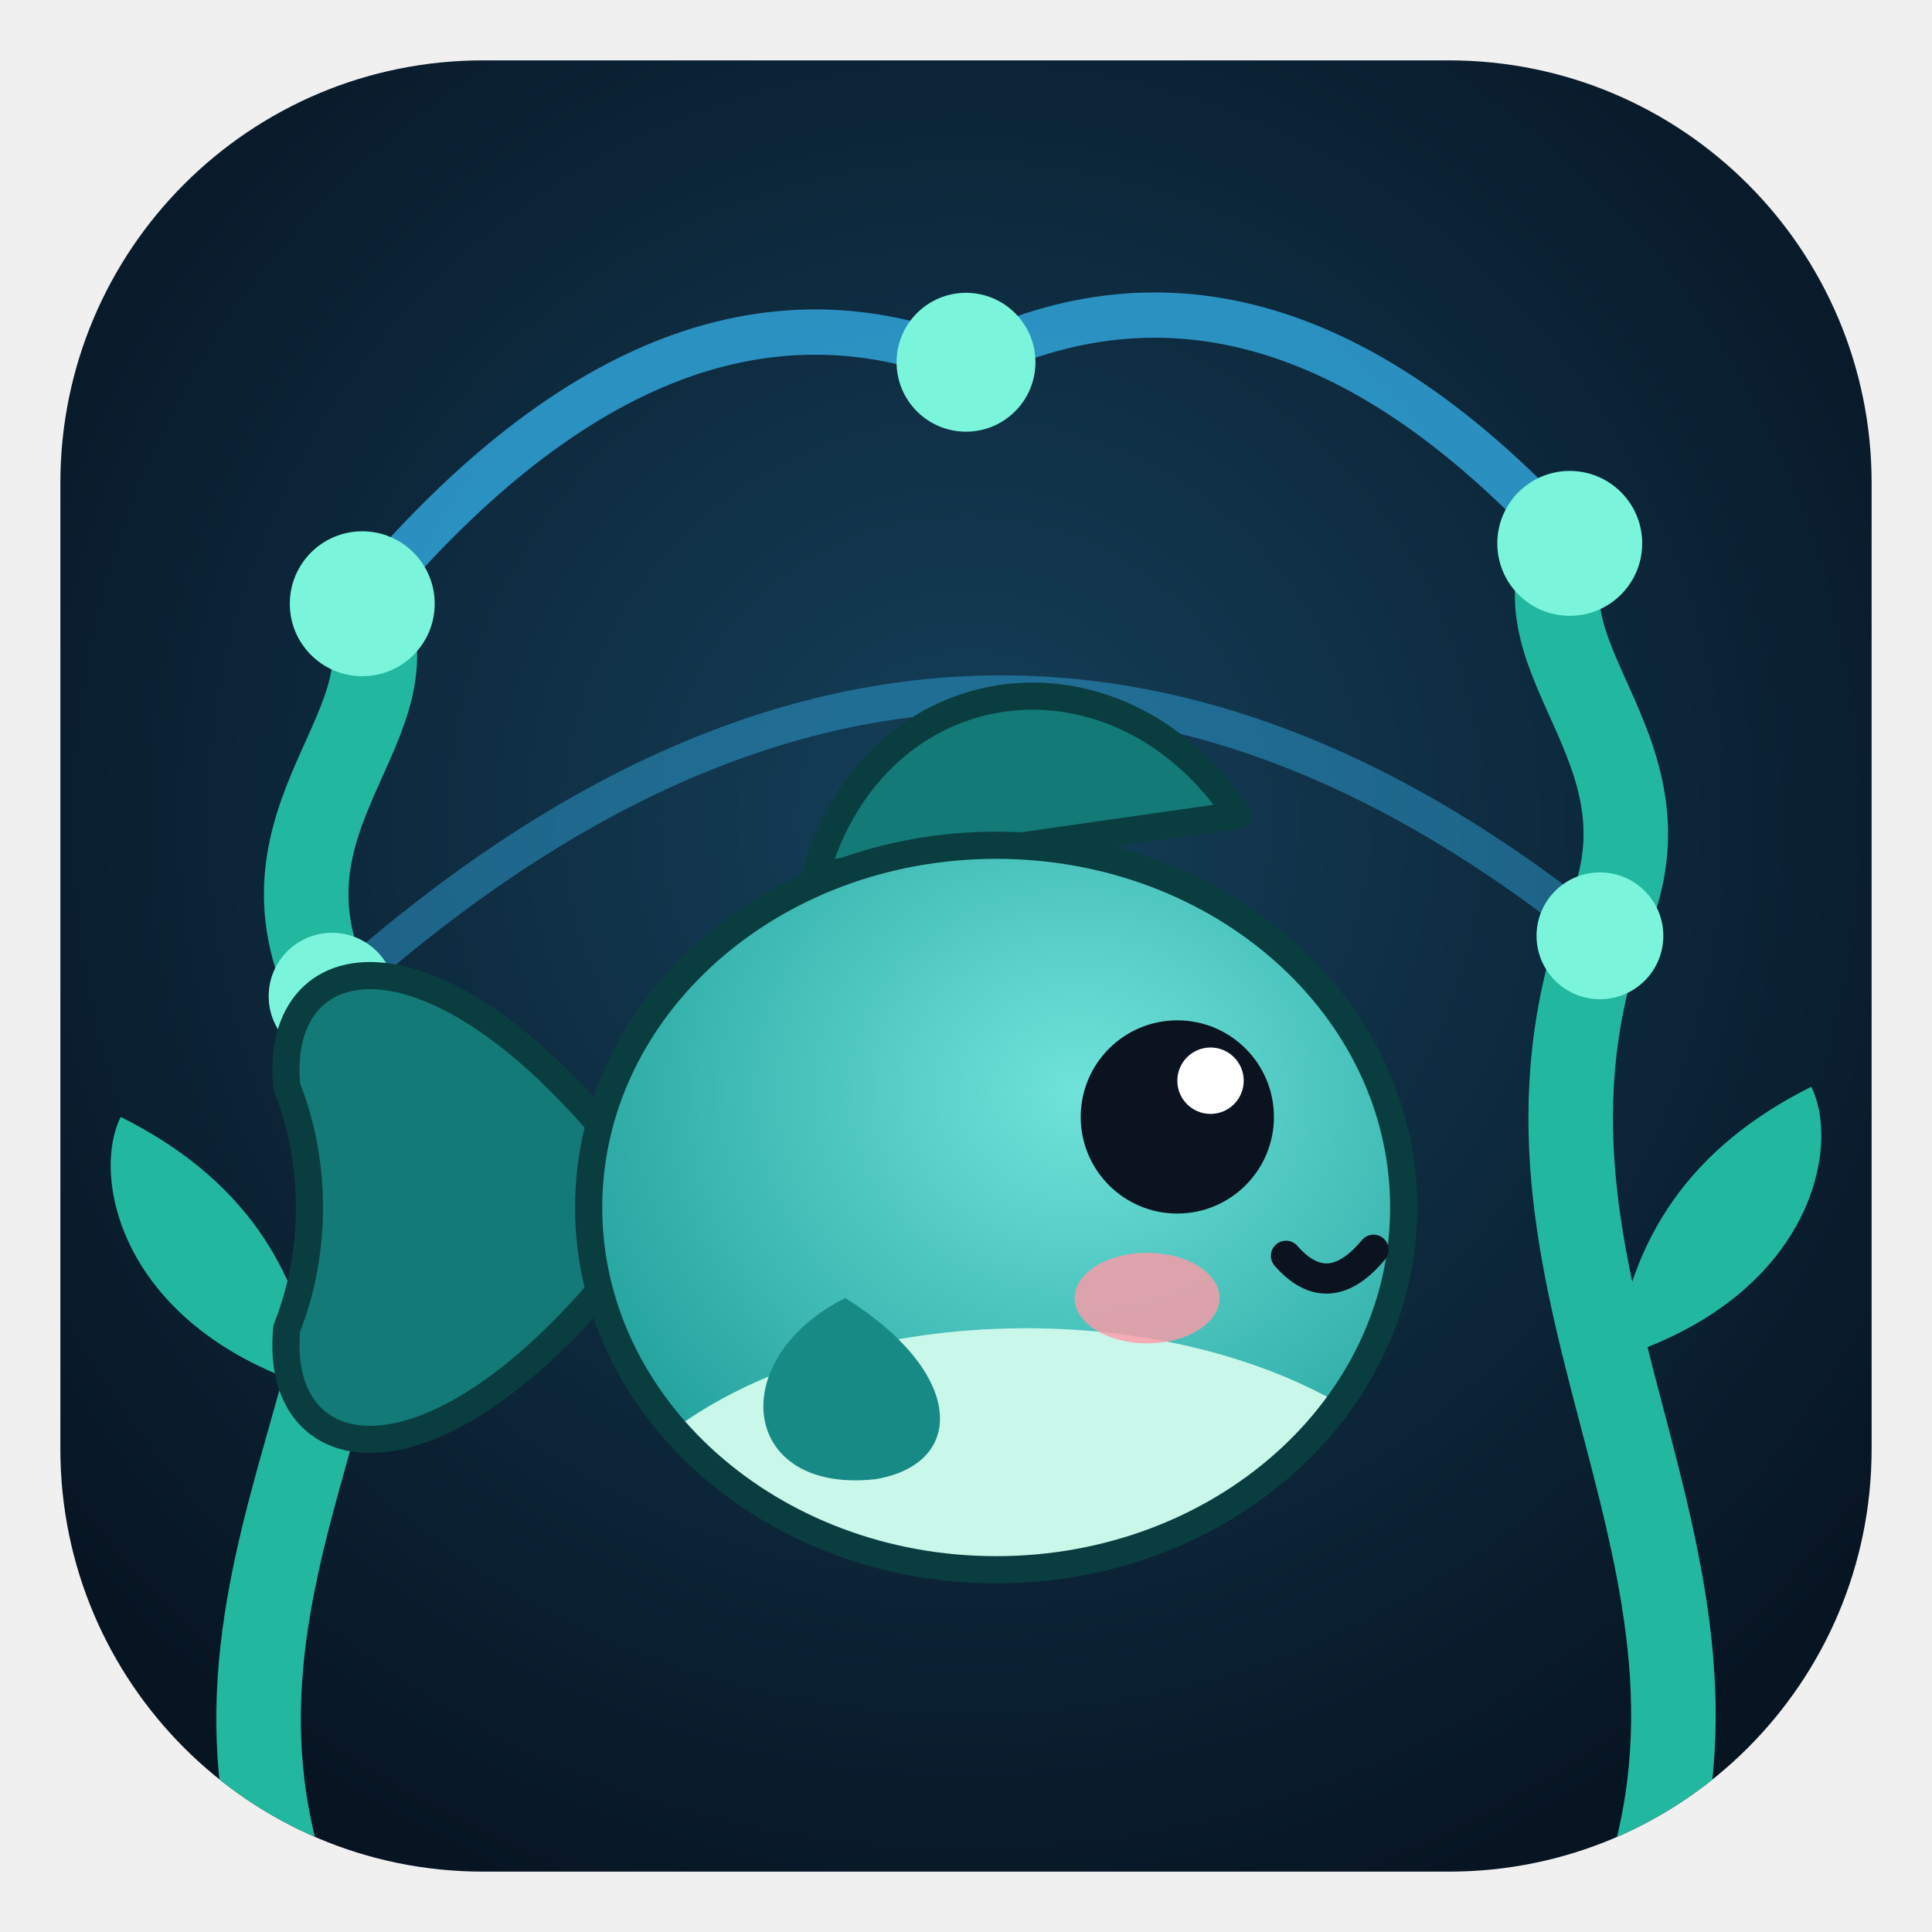
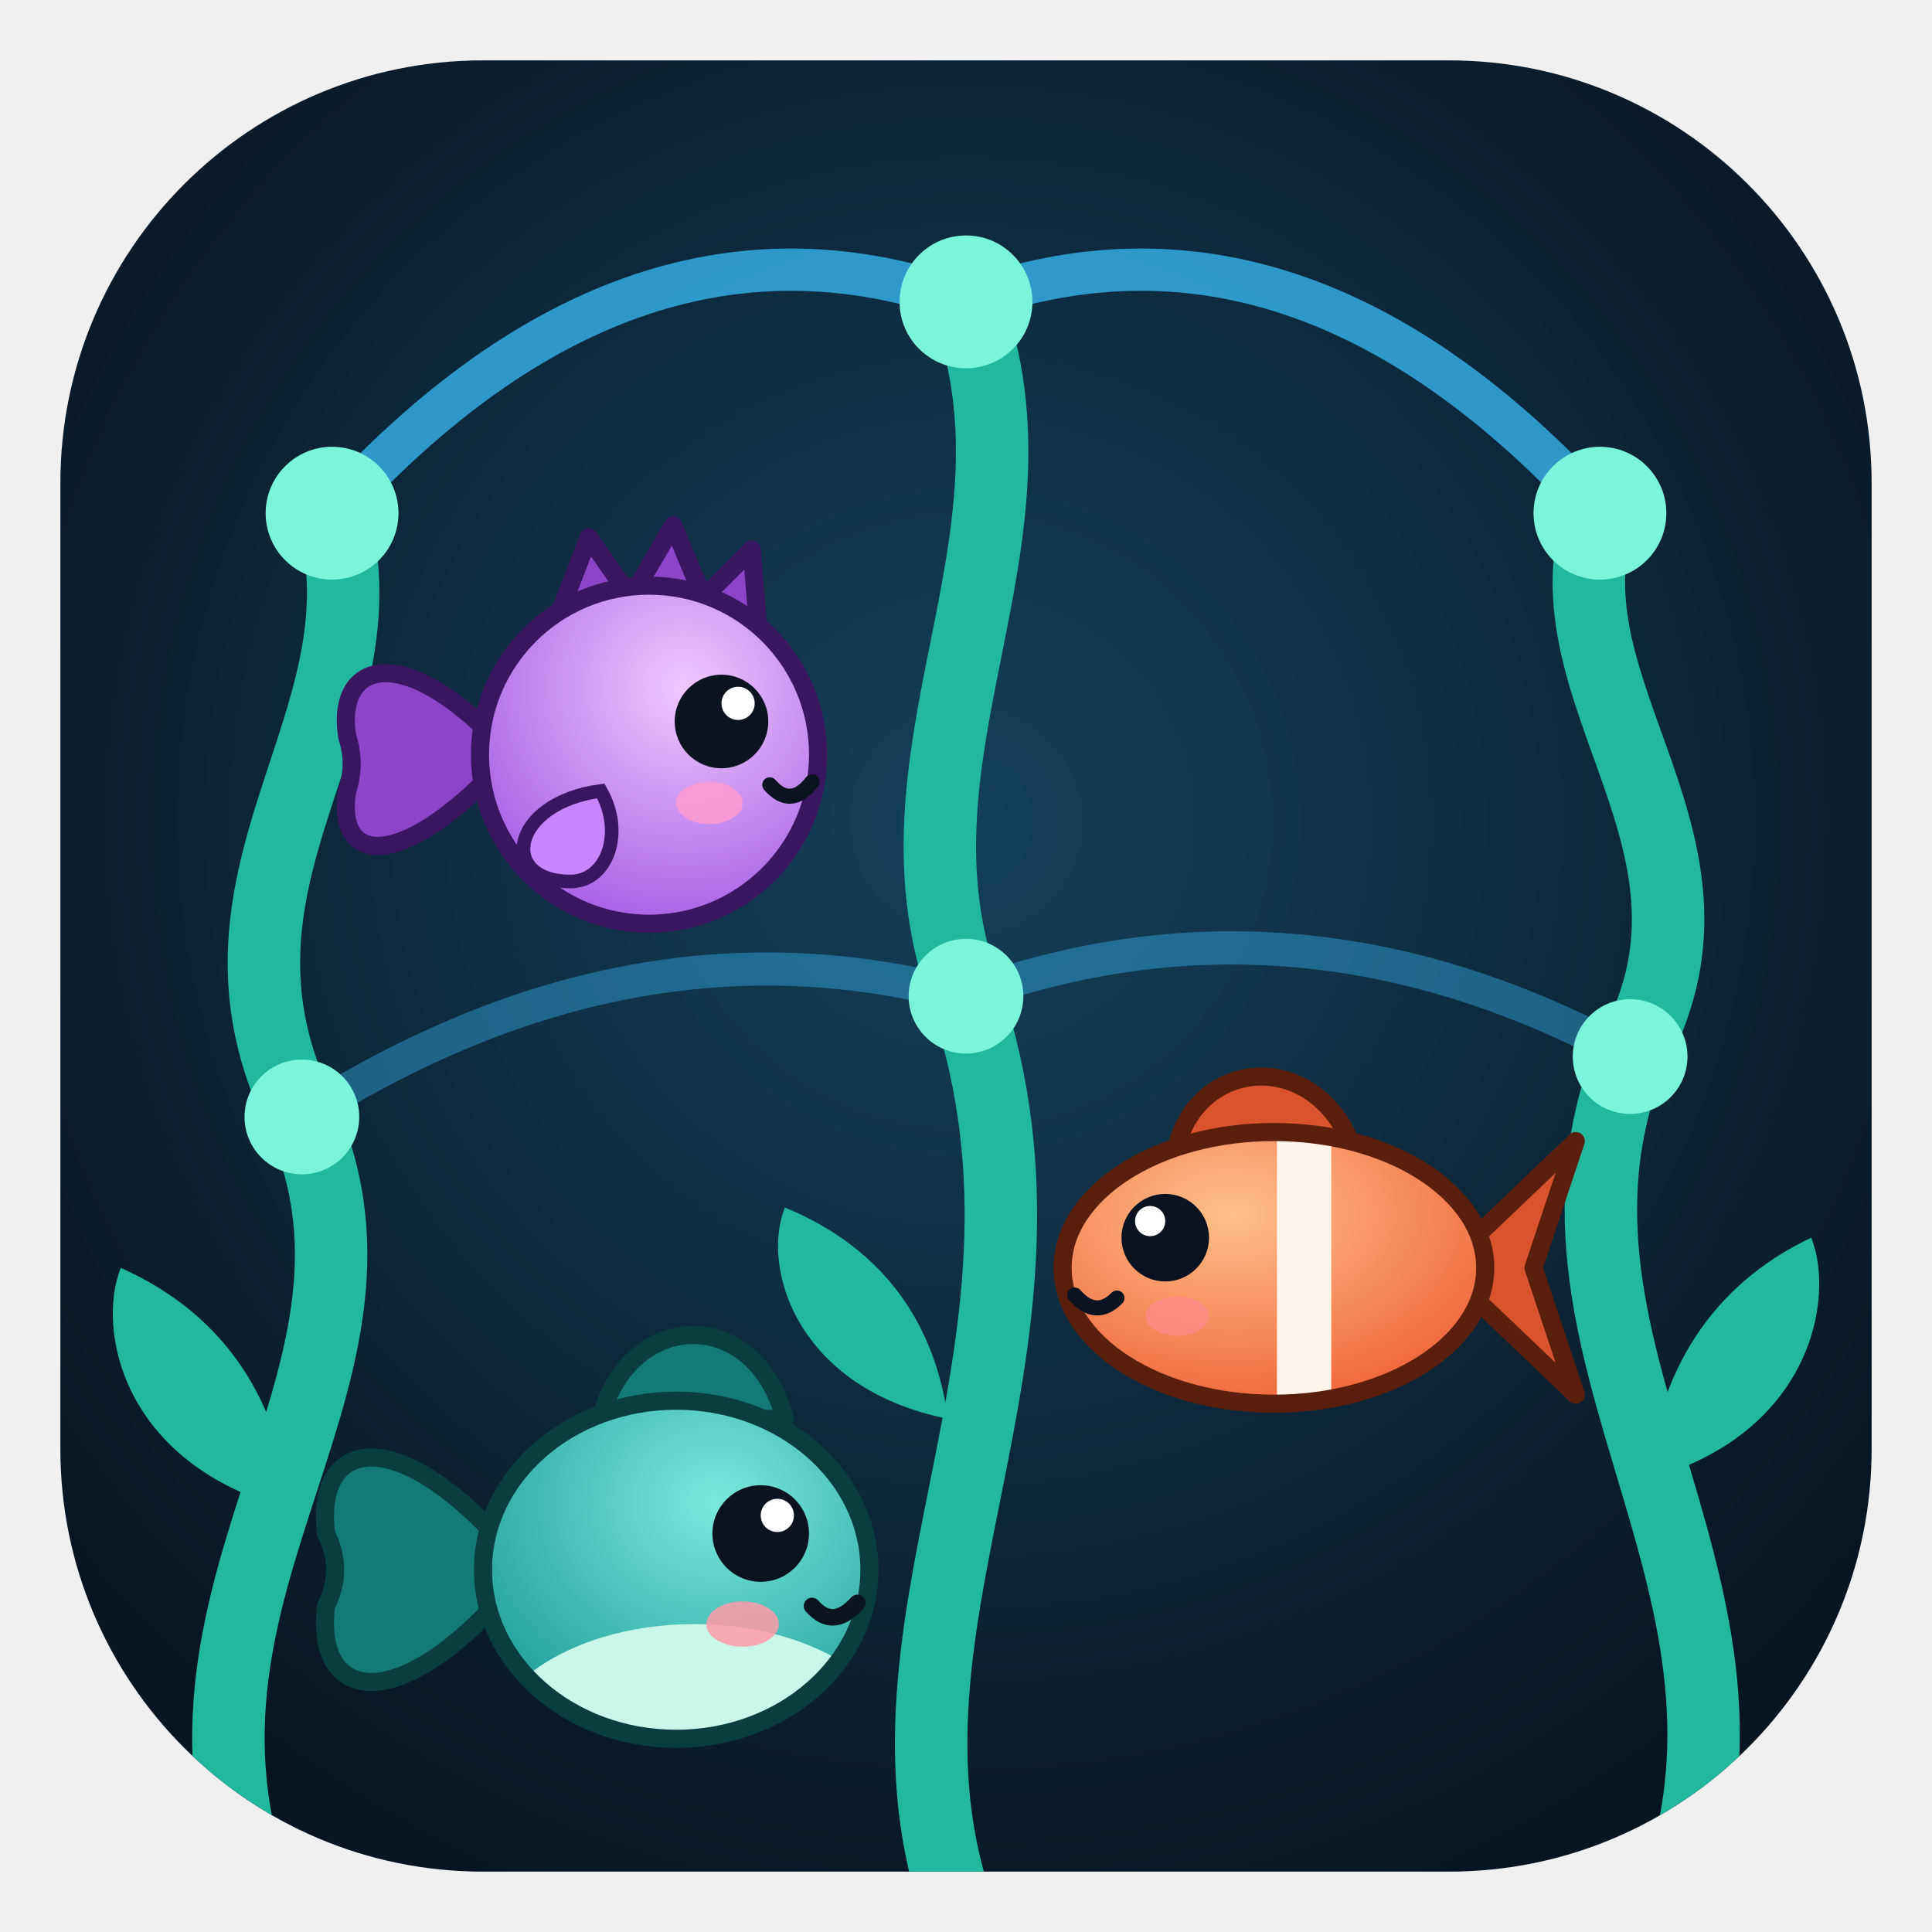
<svg xmlns="http://www.w3.org/2000/svg" width="256" height="256" viewBox="0 0 64 64">
  <defs>
    <radialGradient id="sea" cx="50%" cy="42%" r="65%">
      <stop offset="0" stop-color="#14405a" />
      <stop offset="1" stop-color="#071422" />
    </radialGradient>
-     <radialGradient id="body" cx="60%" cy="34%" r="72%">
-       <stop offset="0" stop-color="#6fe3da" />
+     <radialGradient id="teal" cx="60%" cy="30%" r="75%">
+       <stop offset="0" stop-color="#7ae8df" />
      <stop offset="1" stop-color="#1f9e9a" />
+     </radialGradient>
+     <radialGradient id="coral" cx="60%" cy="30%" r="75%">
+       <stop offset="0" stop-color="#ffc08a" />
+       <stop offset="1" stop-color="#ef6438" />
+     </radialGradient>
+     <radialGradient id="violet" cx="60%" cy="30%" r="75%">
+       <stop offset="0" stop-color="#f0c8ff" />
+       <stop offset="1" stop-color="#a35de4" />
    </radialGradient>
    <clipPath id="tile">
      <rect x="2" y="2" width="60" height="60" rx="14" />
    </clipPath>
-     <clipPath id="fish">
-       <ellipse cx="33" cy="40" rx="13.5" ry="12" />
+     <clipPath id="tealBody">
+       <ellipse cx="0" cy="0" rx="6.4" ry="5.6" />
+     </clipPath>
+     <clipPath id="coralBody">
+       <ellipse cx="0" cy="0" rx="7" ry="4.5" />
    </clipPath>
  </defs>
  <rect x="2" y="2" width="60" height="60" rx="14" fill="url(#sea)" />
  <g clip-path="url(#tile)">
    <g fill="none" stroke-linecap="round">
-       <path d="M12 20 Q22 8 32 12" stroke="#38bdf8" stroke-opacity="0.7" stroke-width="1.5" />
-       <path d="M32 12 Q42 7 52 18" stroke="#38bdf8" stroke-opacity="0.7" stroke-width="1.5" />
-       <path d="M11 33 Q32 14 53 31" stroke="#38bdf8" stroke-opacity="0.4" stroke-width="1.2" />
-       <path d="M10 64 C5 52 15 44 11 33 C8 27 14 24 12 20" stroke="#22b8a0" stroke-width="2.8" />
-       <path d="M54 64 C59 52 49 43 53 31 C56 25 50 22 52 18" stroke="#22b8a0" stroke-width="2.8" />
+       <path d="M11 17 Q21 6 32 10" stroke="#38bdf8" stroke-opacity="0.75" stroke-width="1.4" />
+       <path d="M32 10 Q43 6 53 17" stroke="#38bdf8" stroke-opacity="0.75" stroke-width="1.4" />
+       <path d="M10 37 Q21 30 32 33" stroke="#38bdf8" stroke-opacity="0.4" stroke-width="1.1" />
+       <path d="M32 33 Q43 29 54 35" stroke="#38bdf8" stroke-opacity="0.4" stroke-width="1.1" />
+       <path d="M9 64 C4 53 14 46 10 37 C6 29 13 24 11 17" stroke="#22b8a0" stroke-width="2.4" />
+       <path d="M32 64 C28 54 36 45 32 33 C29 25 35 18 32 10" stroke="#22b8a0" stroke-width="2.4" />
+       <path d="M55 64 C60 53 50 45 54 35 C58 28 51 23 53 17" stroke="#22b8a0" stroke-width="2.4" />
    </g>
    <g fill="#22b8a0">
-       <path d="M10.5 46 C4 44 3 39 4 37 C8 39 10 42 10.5 46 Z" />
-       <path d="M53.5 45 C60 43 61 38 60 36 C56 38 54 41 53.5 45 Z" />
+       <path d="M9.6 50 C4 48.5 3.2 44 4 42 C7.6 43.6 9.3 46.6 9.6 50 Z" />
+       <path d="M31.4 47 C26.4 46 25.2 42 26 40 C29.4 41.4 31 44 31.4 47 Z" />
+       <path d="M54.6 49 C60 47.5 60.8 43 60 41 C56.6 42.6 54.9 45.6 54.6 49 Z" />
    </g>
    <g fill="#7af5dc">
-       <circle cx="12" cy="20" r="2.4" />
-       <circle cx="11" cy="33" r="2.1" />
-       <circle cx="32" cy="12" r="2.3" />
-       <circle cx="52" cy="18" r="2.4" />
-       <circle cx="53" cy="31" r="2.1" />
+       <circle cx="11" cy="17" r="2.2" />
+       <circle cx="10" cy="37" r="1.9" />
+       <circle cx="32" cy="10" r="2.2" />
+       <circle cx="32" cy="33" r="1.9" />
+       <circle cx="53" cy="17" r="2.2" />
+       <circle cx="54" cy="35" r="1.9" />
    </g>
-     <path d="M22 40 C15 30 9 31 9.5 36 C10.5 38.5 10.5 41.5 9.5 44 C9 49 15 50 22 40 Z" fill="#137a77" stroke="#0a3d40" stroke-width="0.9" stroke-linejoin="round" />
-     <path d="M27 29 C29 22 37 21 41 27 Z" fill="#137a77" stroke="#0a3d40" stroke-width="0.9" stroke-linejoin="round" />
-     <ellipse cx="33" cy="40" rx="13.5" ry="12" fill="url(#body)" />
-     <ellipse cx="34" cy="53" rx="15" ry="9" fill="#c9f7ea" clip-path="url(#fish)" />
-     <ellipse cx="33" cy="40" rx="13.5" ry="12" fill="none" stroke="#0a3d40" stroke-width="0.9" />
-     <path d="M28 43 C24 45 24.5 49.5 29 49 C32 48.5 32 45.5 28 43 Z" fill="#178a86" />
-     <circle cx="39" cy="37" r="3.2" fill="#0b1320" />
-     <circle cx="40.1" cy="35.8" r="1.1" fill="#ffffff" />
-     <ellipse cx="38" cy="43" rx="2.4" ry="1.5" fill="#ff9aa8" fill-opacity="0.8" />
-     <path d="M42.6 41.6 Q44 43.2 45.5 41.4" fill="none" stroke="#0b1320" stroke-width="1" stroke-linecap="round" />
+     <g transform="translate(22.4 52)">
+       <path d="M-5 0 C-9 -5 -12 -4.5 -11.6 -1.2 C-11.2 -0.4 -11.2 0.4 -11.6 1.2 C-12 4.5 -9 5 -5 0 Z" fill="#137a77" stroke="#0a3d40" stroke-width="0.6" stroke-linejoin="round" />
+       <path d="M-2.5 -5 C-1.6 -8.6 2.6 -8.8 3.6 -5 Z" fill="#137a77" stroke="#0a3d40" stroke-width="0.6" stroke-linejoin="round" />
+       <ellipse cx="0" cy="0" rx="6.4" ry="5.6" fill="url(#teal)" />
+       <ellipse cx="0.6" cy="6.2" rx="7" ry="4.4" fill="#c9f7ea" clip-path="url(#tealBody)" />
+       <ellipse cx="0" cy="0" rx="6.4" ry="5.6" fill="none" stroke="#0a3d40" stroke-width="0.6" />
+       <circle cx="2.8" cy="-1.2" r="1.6" fill="#0b1320" />
+       <circle cx="3.35" cy="-1.8" r="0.55" fill="#ffffff" />
+       <ellipse cx="2.2" cy="1.8" rx="1.2" ry="0.75" fill="#ff9aa8" fill-opacity="0.85" />
+       <path d="M4.5 1.2 Q5.2 2 6 1.1" fill="none" stroke="#0b1320" stroke-width="0.55" stroke-linecap="round" />
+     </g>
+     <g transform="translate(42.2 42) scale(-1 1)">
+       <path d="M-5.6 0 L-10 -4.2 L-8.6 0 L-10 4.2 Z" fill="#d9532c" stroke="#5a1e0c" stroke-width="0.6" stroke-linejoin="round" />
+       <path d="M-2.6 -4 C-1.4 -7.2 2.4 -7 3.2 -4.1 Z" fill="#d9532c" stroke="#5a1e0c" stroke-width="0.6" stroke-linejoin="round" />
+       <ellipse cx="0" cy="0" rx="7" ry="4.5" fill="url(#coral)" />
+       <rect x="-1.9" y="-5" width="1.8" height="10" fill="#fff4ea" clip-path="url(#coralBody)" />
+       <ellipse cx="0" cy="0" rx="7" ry="4.5" fill="none" stroke="#5a1e0c" stroke-width="0.6" />
+       <circle cx="3.6" cy="-1" r="1.45" fill="#0b1320" />
+       <circle cx="4.1" cy="-1.55" r="0.5" fill="#ffffff" />
+       <ellipse cx="3.2" cy="1.6" rx="1.05" ry="0.65" fill="#ff8a8a" fill-opacity="0.8" />
+       <path d="M5.2 1 Q5.9 1.7 6.6 0.9" fill="none" stroke="#0b1320" stroke-width="0.5" stroke-linecap="round" />
+     </g>
+     <g transform="translate(21.5 25)">
+       <path d="M-4.6 0 C-8 -3.8 -10.4 -3.2 -10 -0.6 C-9.8 0 -9.8 0.6 -10 1.2 C-10.4 3.8 -8 3.8 -4.6 0 Z" fill="#8a45c9" stroke="#3b1660" stroke-width="0.6" stroke-linejoin="round" />
+       <path d="M-3 -4.6 L-2 -7.2 L-0.6 -5.2 L0.8 -7.6 L1.8 -5.2 L3.4 -6.8 L3.6 -4.4 Z" fill="#8a45c9" stroke="#3b1660" stroke-width="0.6" stroke-linejoin="round" />
+       <circle cx="0" cy="0" r="5.6" fill="url(#violet)" />
+       <circle cx="0" cy="0" r="5.6" fill="none" stroke="#3b1660" stroke-width="0.6" />
+       <path d="M-1.6 1.2 C-4.6 1.6 -5 4.2 -2.6 4.2 C-1.4 4.2 -0.8 2.6 -1.6 1.2 Z" fill="#c785ff" stroke="#3b1660" stroke-width="0.45" />
+       <circle cx="2.4" cy="-1.1" r="1.55" fill="#0b1320" />
+       <circle cx="2.95" cy="-1.7" r="0.55" fill="#ffffff" />
+       <ellipse cx="2" cy="1.6" rx="1.1" ry="0.7" fill="#ff9ad0" fill-opacity="0.85" />
+       <path d="M4 1 Q4.7 1.8 5.4 0.9" fill="none" stroke="#0b1320" stroke-width="0.5" stroke-linecap="round" />
+     </g>
  </g>
</svg>
